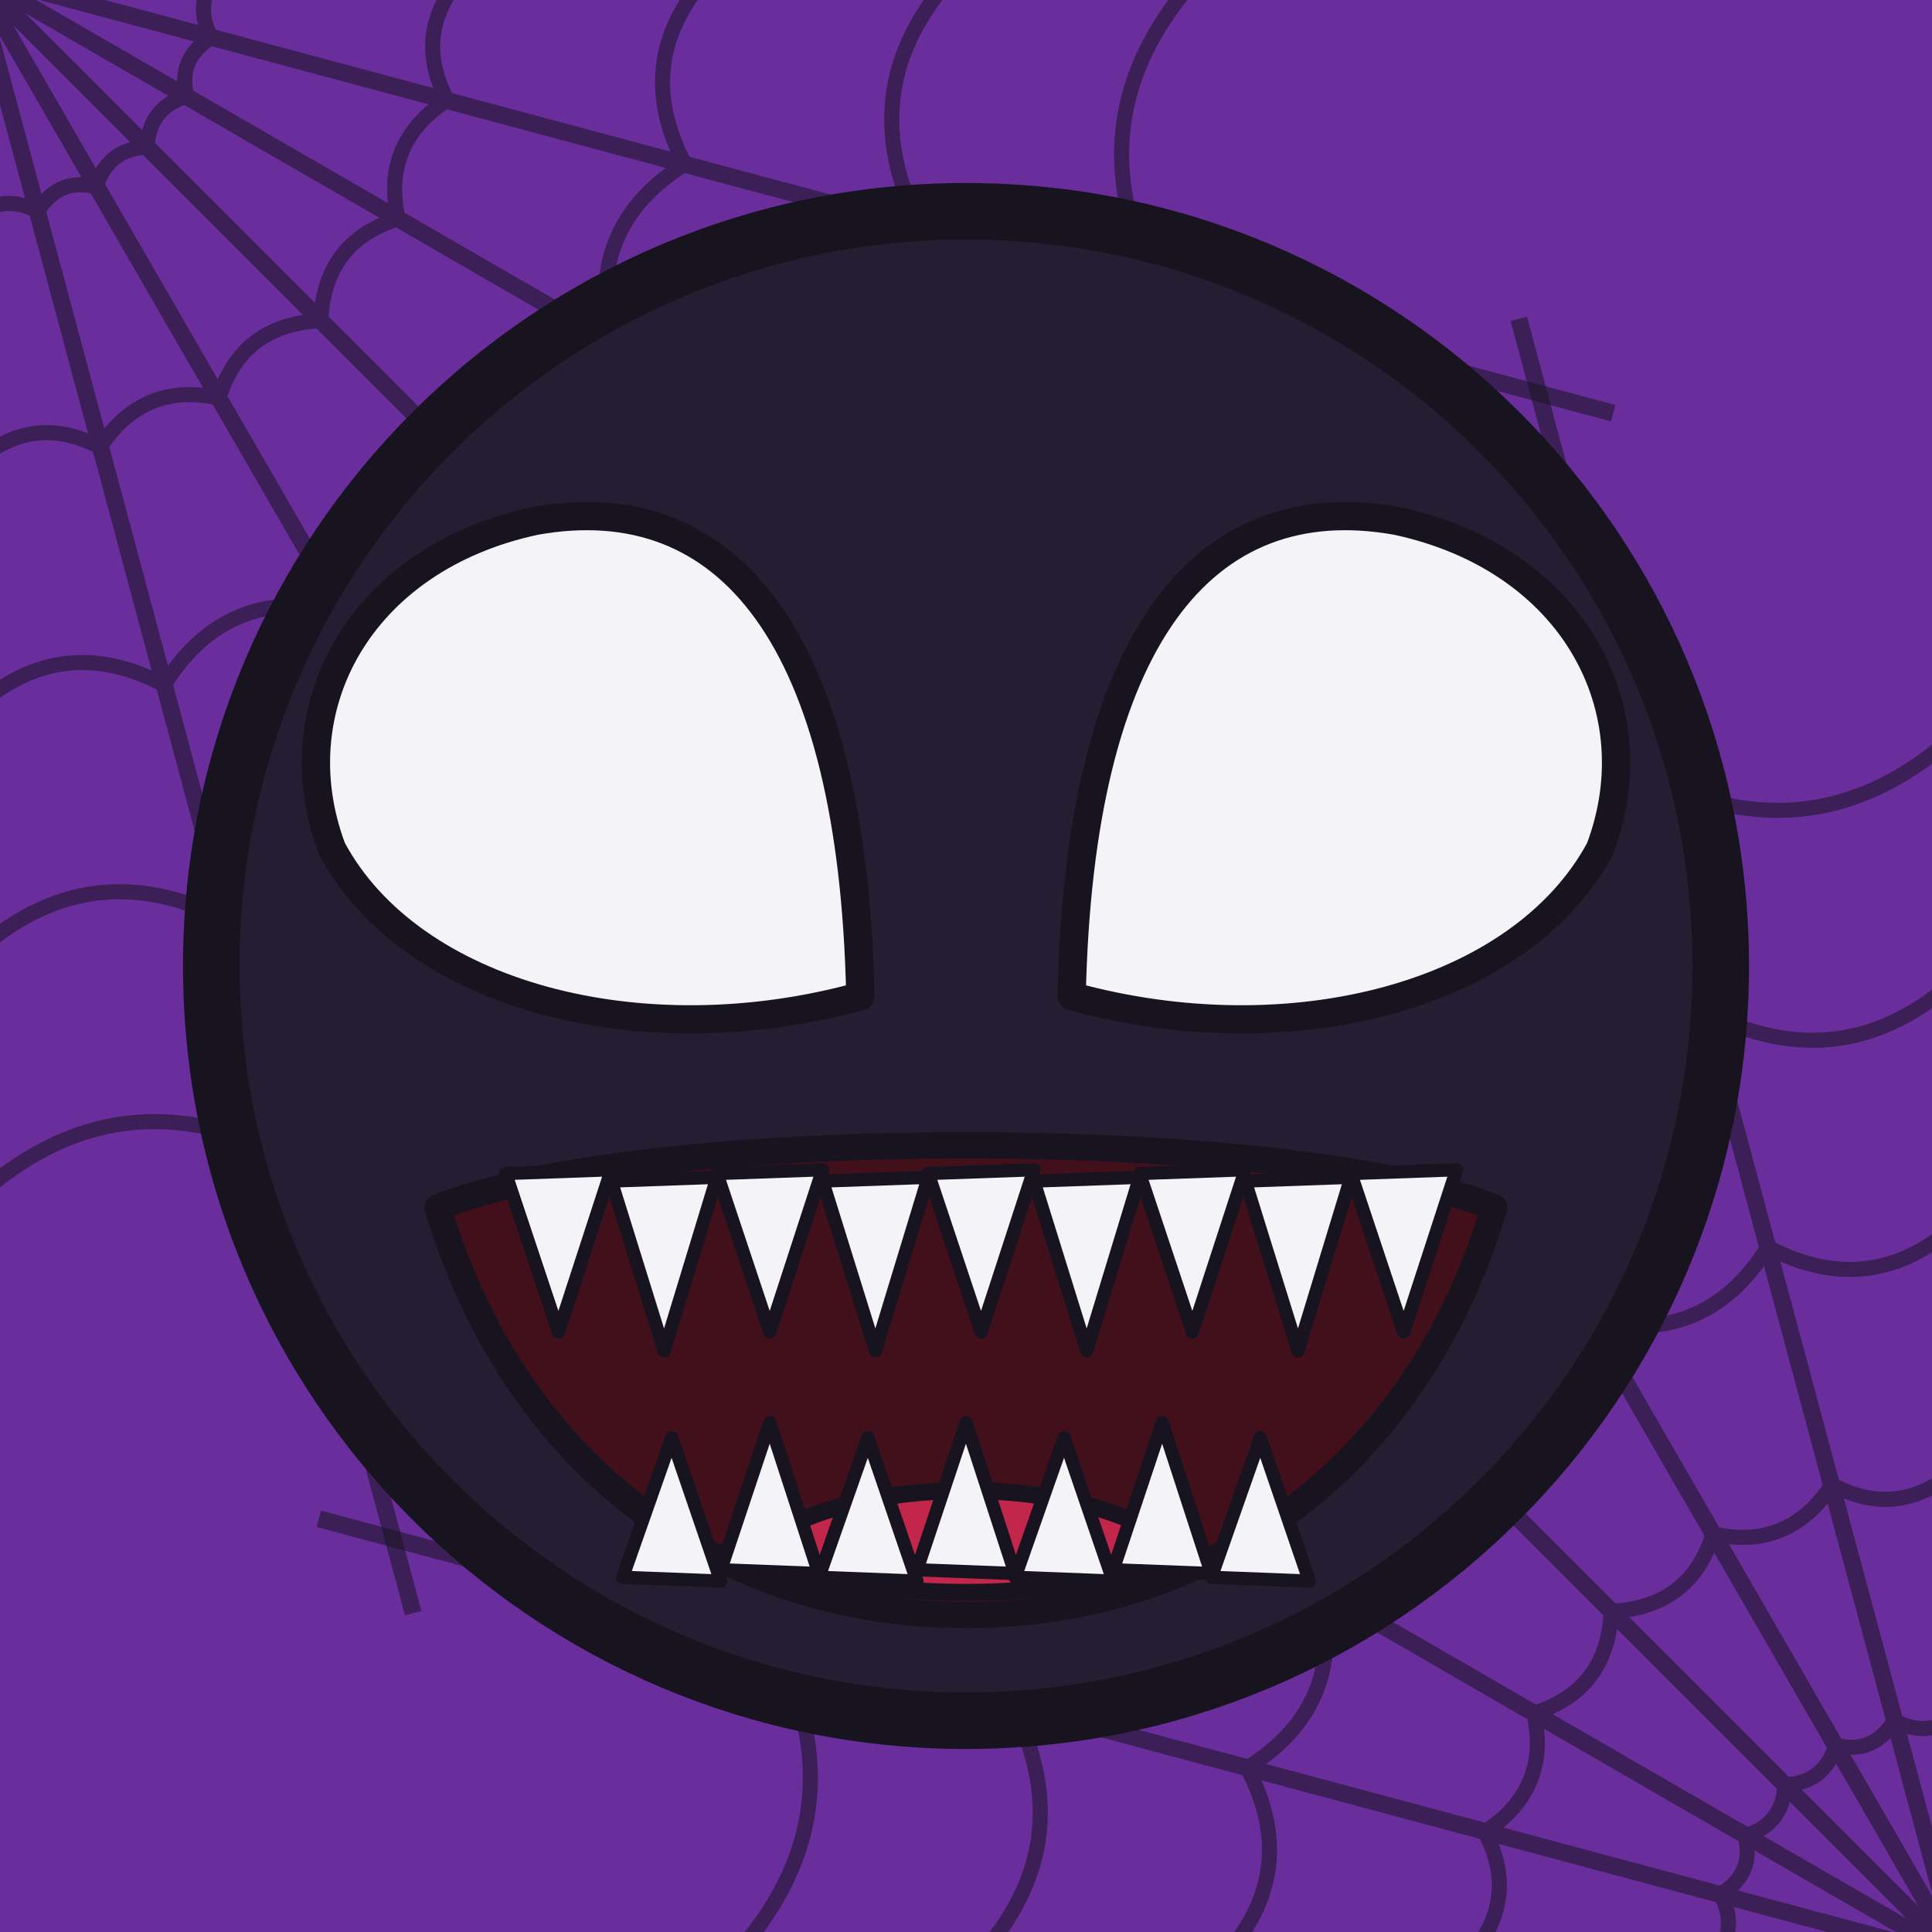
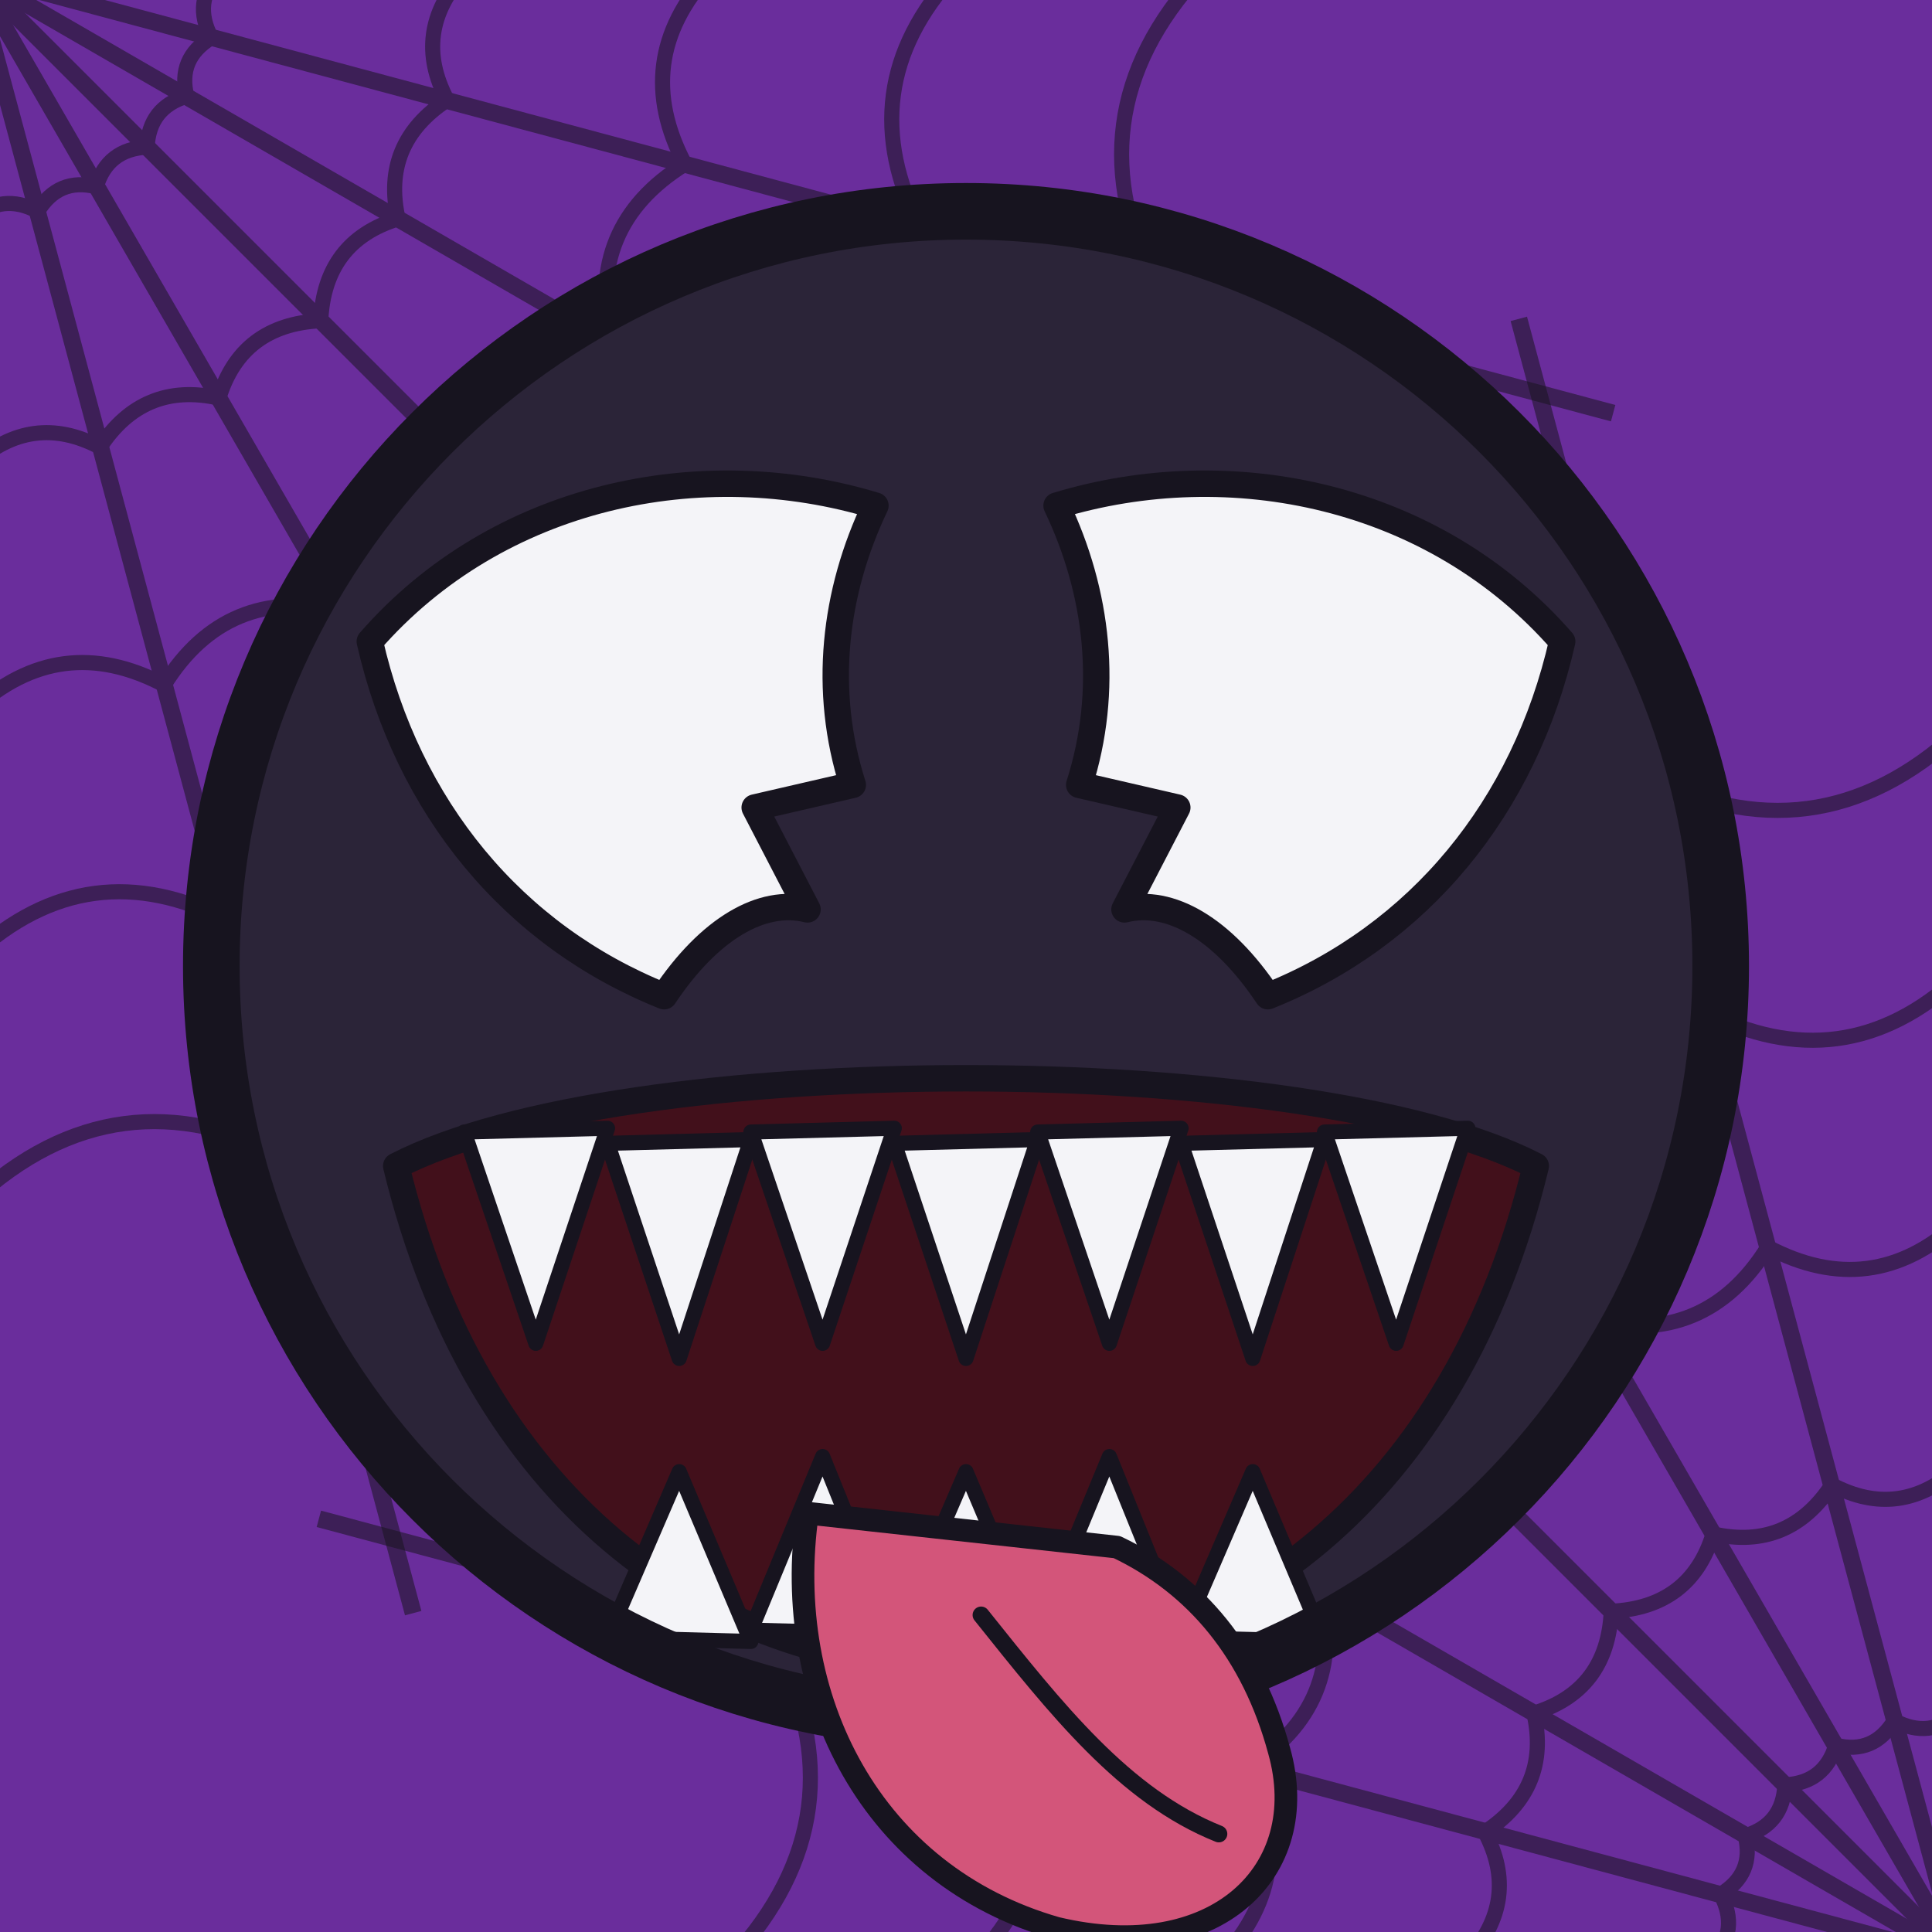
<svg xmlns="http://www.w3.org/2000/svg" viewBox="0 0 1024 1024">
  <rect x="0" y="0" width="1024" height="1024" fill="#6a2d9c" />
  <g stroke="#17141f" fill="none" opacity="0.55">
    <line x1="-14" y1="-14" x2="886" y2="-14" stroke-width="9" />
    <line x1="-14" y1="-14" x2="855" y2="219" stroke-width="9" />
    <line x1="-14" y1="-14" x2="765" y2="436" stroke-width="9" />
    <line x1="-14" y1="-14" x2="622" y2="622" stroke-width="9" />
    <line x1="-14" y1="-14" x2="436" y2="765" stroke-width="9" />
    <line x1="-14" y1="-14" x2="219" y2="855" stroke-width="9" />
    <line x1="-14" y1="-14" x2="-14" y2="886" stroke-width="9" />
    <path d="M 116 -14 Q 102 1 112 20" stroke-width="8" />
    <path d="M 112 20 Q 94 31 99 51" stroke-width="8" />
    <path d="M 99 51 Q 79 57 78 78" stroke-width="8" />
    <path d="M 78 78 Q 57 79 51 99" stroke-width="8" />
    <path d="M 51 99 Q 31 94 20 112" stroke-width="8" />
    <path d="M 20 112 Q 1 102 -14 116" stroke-width="8" />
    <path d="M 246 -14 Q 218 17 237 53" stroke-width="8" />
    <path d="M 237 53 Q 202 76 211 116" stroke-width="8" />
    <path d="M 211 116 Q 172 128 170 170" stroke-width="8" />
    <path d="M 170 170 Q 128 172 116 211" stroke-width="8" />
    <path d="M 116 211 Q 76 202 53 237" stroke-width="8" />
    <path d="M 53 237 Q 17 218 -14 246" stroke-width="8" />
    <path d="M 376 -14 Q 334 32 363 87" stroke-width="8" />
    <path d="M 363 87 Q 310 120 324 181" stroke-width="8" />
    <path d="M 324 181 Q 264 200 262 262" stroke-width="8" />
    <path d="M 262 262 Q 200 264 181 324" stroke-width="8" />
    <path d="M 181 324 Q 120 310 87 363" stroke-width="8" />
    <path d="M 87 363 Q 32 334 -14 376" stroke-width="8" />
    <path d="M 506 -14 Q 450 47 488 121" stroke-width="8" />
    <path d="M 488 121 Q 418 165 436 246" stroke-width="8" />
    <path d="M 436 246 Q 357 271 354 354" stroke-width="8" />
    <path d="M 354 354 Q 271 357 246 436" stroke-width="8" />
    <path d="M 246 436 Q 165 418 121 488" stroke-width="8" />
    <path d="M 121 488 Q 47 450 -14 506" stroke-width="8" />
    <path d="M 636 -14 Q 566 62 614 154" stroke-width="8" />
    <path d="M 614 154 Q 526 210 549 311" stroke-width="8" />
    <path d="M 549 311 Q 450 342 446 446" stroke-width="8" />
    <path d="M 446 446 Q 342 450 311 549" stroke-width="8" />
    <path d="M 311 549 Q 210 526 154 614" stroke-width="8" />
    <path d="M 154 614 Q 62 566 -14 636" stroke-width="8" />
  </g>
  <g stroke="#17141f" fill="none" opacity="0.55">
    <line x1="1038" y1="1038" x2="138" y2="1038" stroke-width="9" />
    <line x1="1038" y1="1038" x2="169" y2="805" stroke-width="9" />
    <line x1="1038" y1="1038" x2="259" y2="588" stroke-width="9" />
    <line x1="1038" y1="1038" x2="402" y2="402" stroke-width="9" />
    <line x1="1038" y1="1038" x2="588" y2="259" stroke-width="9" />
    <line x1="1038" y1="1038" x2="805" y2="169" stroke-width="9" />
    <line x1="1038" y1="1038" x2="1038" y2="138" stroke-width="9" />
    <path d="M 908 1038 Q 922 1023 912 1004" stroke-width="8" />
    <path d="M 912 1004 Q 930 993 925 973" stroke-width="8" />
    <path d="M 925 973 Q 945 967 946 946" stroke-width="8" />
    <path d="M 946 946 Q 967 945 973 925" stroke-width="8" />
    <path d="M 973 925 Q 993 930 1004 912" stroke-width="8" />
    <path d="M 1004 912 Q 1023 922 1038 908" stroke-width="8" />
    <path d="M 778 1038 Q 806 1007 787 971" stroke-width="8" />
    <path d="M 787 971 Q 822 948 813 908" stroke-width="8" />
    <path d="M 813 908 Q 852 896 854 854" stroke-width="8" />
    <path d="M 854 854 Q 896 852 908 813" stroke-width="8" />
    <path d="M 908 813 Q 948 822 971 787" stroke-width="8" />
    <path d="M 971 787 Q 1007 806 1038 778" stroke-width="8" />
    <path d="M 648 1038 Q 690 992 661 937" stroke-width="8" />
    <path d="M 661 937 Q 714 904 700 843" stroke-width="8" />
    <path d="M 700 843 Q 760 824 762 762" stroke-width="8" />
    <path d="M 762 762 Q 824 760 843 700" stroke-width="8" />
    <path d="M 843 700 Q 904 714 937 661" stroke-width="8" />
    <path d="M 937 661 Q 992 690 1038 648" stroke-width="8" />
    <path d="M 518 1038 Q 574 977 536 903" stroke-width="8" />
    <path d="M 536 903 Q 606 859 588 778" stroke-width="8" />
    <path d="M 588 778 Q 667 753 670 670" stroke-width="8" />
    <path d="M 670 670 Q 753 667 778 588" stroke-width="8" />
    <path d="M 778 588 Q 859 606 903 536" stroke-width="8" />
    <path d="M 903 536 Q 977 574 1038 518" stroke-width="8" />
    <path d="M 388 1038 Q 458 962 410 870" stroke-width="8" />
    <path d="M 410 870 Q 498 814 475 713" stroke-width="8" />
    <path d="M 475 713 Q 574 682 578 578" stroke-width="8" />
    <path d="M 578 578 Q 682 574 713 475" stroke-width="8" />
    <path d="M 713 475 Q 814 498 870 410" stroke-width="8" />
    <path d="M 870 410 Q 962 458 1038 388" stroke-width="8" />
  </g>
  <clipPath id="face">
    <circle cx="512" cy="512" r="400" />
  </clipPath>
  <circle cx="512" cy="512" r="400" fill="#241e33" />
  <g clip-path="url(#face)" stroke-linejoin="round" stroke-linecap="round">
-     <circle cx="512" cy="512" r="400" fill="#241e33" />
-     <path d="M 456 528 C 340 560, 218 528, 176 450 C 148 376, 190 296, 284 276 C 386 258, 452 338, 456 528 Z" fill="#f4f4f8" stroke="#17141f" stroke-width="15" />
-     <path d="M 568 528 C 684 560, 806 528, 848 450 C 876 376, 834 296, 740 276 C 638 258, 572 338, 568 528 Z" fill="#f4f4f8" stroke="#17141f" stroke-width="15" />
-     <path d="M 232 640 C 340 596, 684 596, 792 640 C 750 780, 640 856, 512 856 C 384 856, 274 780, 232 640 Z" fill="#42101b" stroke="#17141f" stroke-width="14" />
-     <path d="M 400 820 C 450 780, 574 780, 624 820 C 590 852, 434 852, 400 820 Z" fill="#c2264a" stroke="#17141f" stroke-width="9" />
-     <path d="M 268 622 L 296 706 L 324 620 Z" fill="#f4f4f8" stroke="#17141f" stroke-width="7" />
-     <path d="M 324 626 L 352 716 L 380 624 Z" fill="#f4f4f8" stroke="#17141f" stroke-width="7" />
-     <path d="M 380 622 L 408 706 L 436 620 Z" fill="#f4f4f8" stroke="#17141f" stroke-width="7" />
-     <path d="M 436 626 L 464 716 L 492 624 Z" fill="#f4f4f8" stroke="#17141f" stroke-width="7" />
-     <path d="M 492 622 L 520 706 L 548 620 Z" fill="#f4f4f8" stroke="#17141f" stroke-width="7" />
-     <path d="M 548 626 L 576 716 L 604 624 Z" fill="#f4f4f8" stroke="#17141f" stroke-width="7" />
-     <path d="M 604 622 L 632 706 L 660 620 Z" fill="#f4f4f8" stroke="#17141f" stroke-width="7" />
-     <path d="M 660 626 L 688 716 L 716 624 Z" fill="#f4f4f8" stroke="#17141f" stroke-width="7" />
-     <path d="M 716 622 L 744 706 L 772 620 Z" fill="#f4f4f8" stroke="#17141f" stroke-width="7" />
-     <path d="M 330 836 L 356 762 L 382 838 Z" fill="#f4f4f8" stroke="#17141f" stroke-width="7" />
-     <path d="M 382 832 L 408 754 L 434 834 Z" fill="#f4f4f8" stroke="#17141f" stroke-width="7" />
-     <path d="M 434 836 L 460 762 L 486 838 Z" fill="#f4f4f8" stroke="#17141f" stroke-width="7" />
-     <path d="M 486 832 L 512 754 L 538 834 Z" fill="#f4f4f8" stroke="#17141f" stroke-width="7" />
-     <path d="M 538 836 L 564 762 L 590 838 Z" fill="#f4f4f8" stroke="#17141f" stroke-width="7" />
-     <path d="M 590 832 L 616 754 L 642 834 Z" fill="#f4f4f8" stroke="#17141f" stroke-width="7" />
-     <path d="M 642 836 L 668 762 L 694 838 Z" fill="#f4f4f8" stroke="#17141f" stroke-width="7" />
+     <circle cx="512" cy="512" r="400" fill="#2b2438" />
+     <path d="M 464 268 C 372 240, 264 262, 196 340 C 216 428, 272 496, 352 528 C 376 492, 404 476, 428 482 L 400 428 L 452 416 C 436 366, 442 314, 464 268 Z" fill="#f4f4f8" stroke="#17141f" stroke-width="14" />
+     <path d="M 560 268 C 652 240, 760 262, 828 340 C 808 428, 752 496, 672 528 C 648 492, 620 476, 596 482 L 624 428 L 572 416 C 588 366, 582 314, 560 268 Z" fill="#f4f4f8" stroke="#17141f" stroke-width="14" />
+     <path d="M 210 618 C 330 556, 694 556, 814 618 C 772 792, 652 884, 512 884 C 372 884, 252 792, 210 618 Z" fill="#42101b" stroke="#17141f" stroke-width="14" />
+     <path d="M 246 600 L 284 712 L 322 598 Z" fill="#f4f4f8" stroke="#17141f" stroke-width="8" />
+     <path d="M 322 606 L 360 720 L 398 604 Z" fill="#f4f4f8" stroke="#17141f" stroke-width="8" />
+     <path d="M 398 600 L 436 712 L 474 598 Z" fill="#f4f4f8" stroke="#17141f" stroke-width="8" />
+     <path d="M 474 606 L 512 720 L 550 604 Z" fill="#f4f4f8" stroke="#17141f" stroke-width="8" />
+     <path d="M 550 600 L 588 712 L 626 598 Z" fill="#f4f4f8" stroke="#17141f" stroke-width="8" />
+     <path d="M 626 606 L 664 720 L 702 604 Z" fill="#f4f4f8" stroke="#17141f" stroke-width="8" />
+     <path d="M 702 600 L 740 712 L 778 598 Z" fill="#f4f4f8" stroke="#17141f" stroke-width="8" />
+     <path d="M 322 868 L 360 780 L 398 870 Z" fill="#f4f4f8" stroke="#17141f" stroke-width="8" />
+     <path d="M 398 864 L 436 772 L 474 866 Z" fill="#f4f4f8" stroke="#17141f" stroke-width="8" />
+     <path d="M 474 868 L 512 780 L 550 870 Z" fill="#f4f4f8" stroke="#17141f" stroke-width="8" />
+     <path d="M 550 864 L 588 772 L 626 866 Z" fill="#f4f4f8" stroke="#17141f" stroke-width="8" />
+     <path d="M 626 868 L 664 780 L 702 870 Z" fill="#f4f4f8" stroke="#17141f" stroke-width="8" />
  </g>
  <circle cx="512" cy="512" r="400" fill="none" stroke="#17141f" stroke-width="30" />
+   <g stroke-linejoin="round" stroke-linecap="round">
+     <path d="M 428 802 C 414 900, 462 994, 560 1022 C 644 1042, 696 992, 678 928 C 664 876, 634 840, 592 820 Z" fill="#d3557a" stroke="#17141f" stroke-width="12" />
+     <path d="M 520 856 C 560 906, 596 952, 646 972" fill="none" stroke="#17141f" stroke-width="9" />
+   </g>
</svg>
